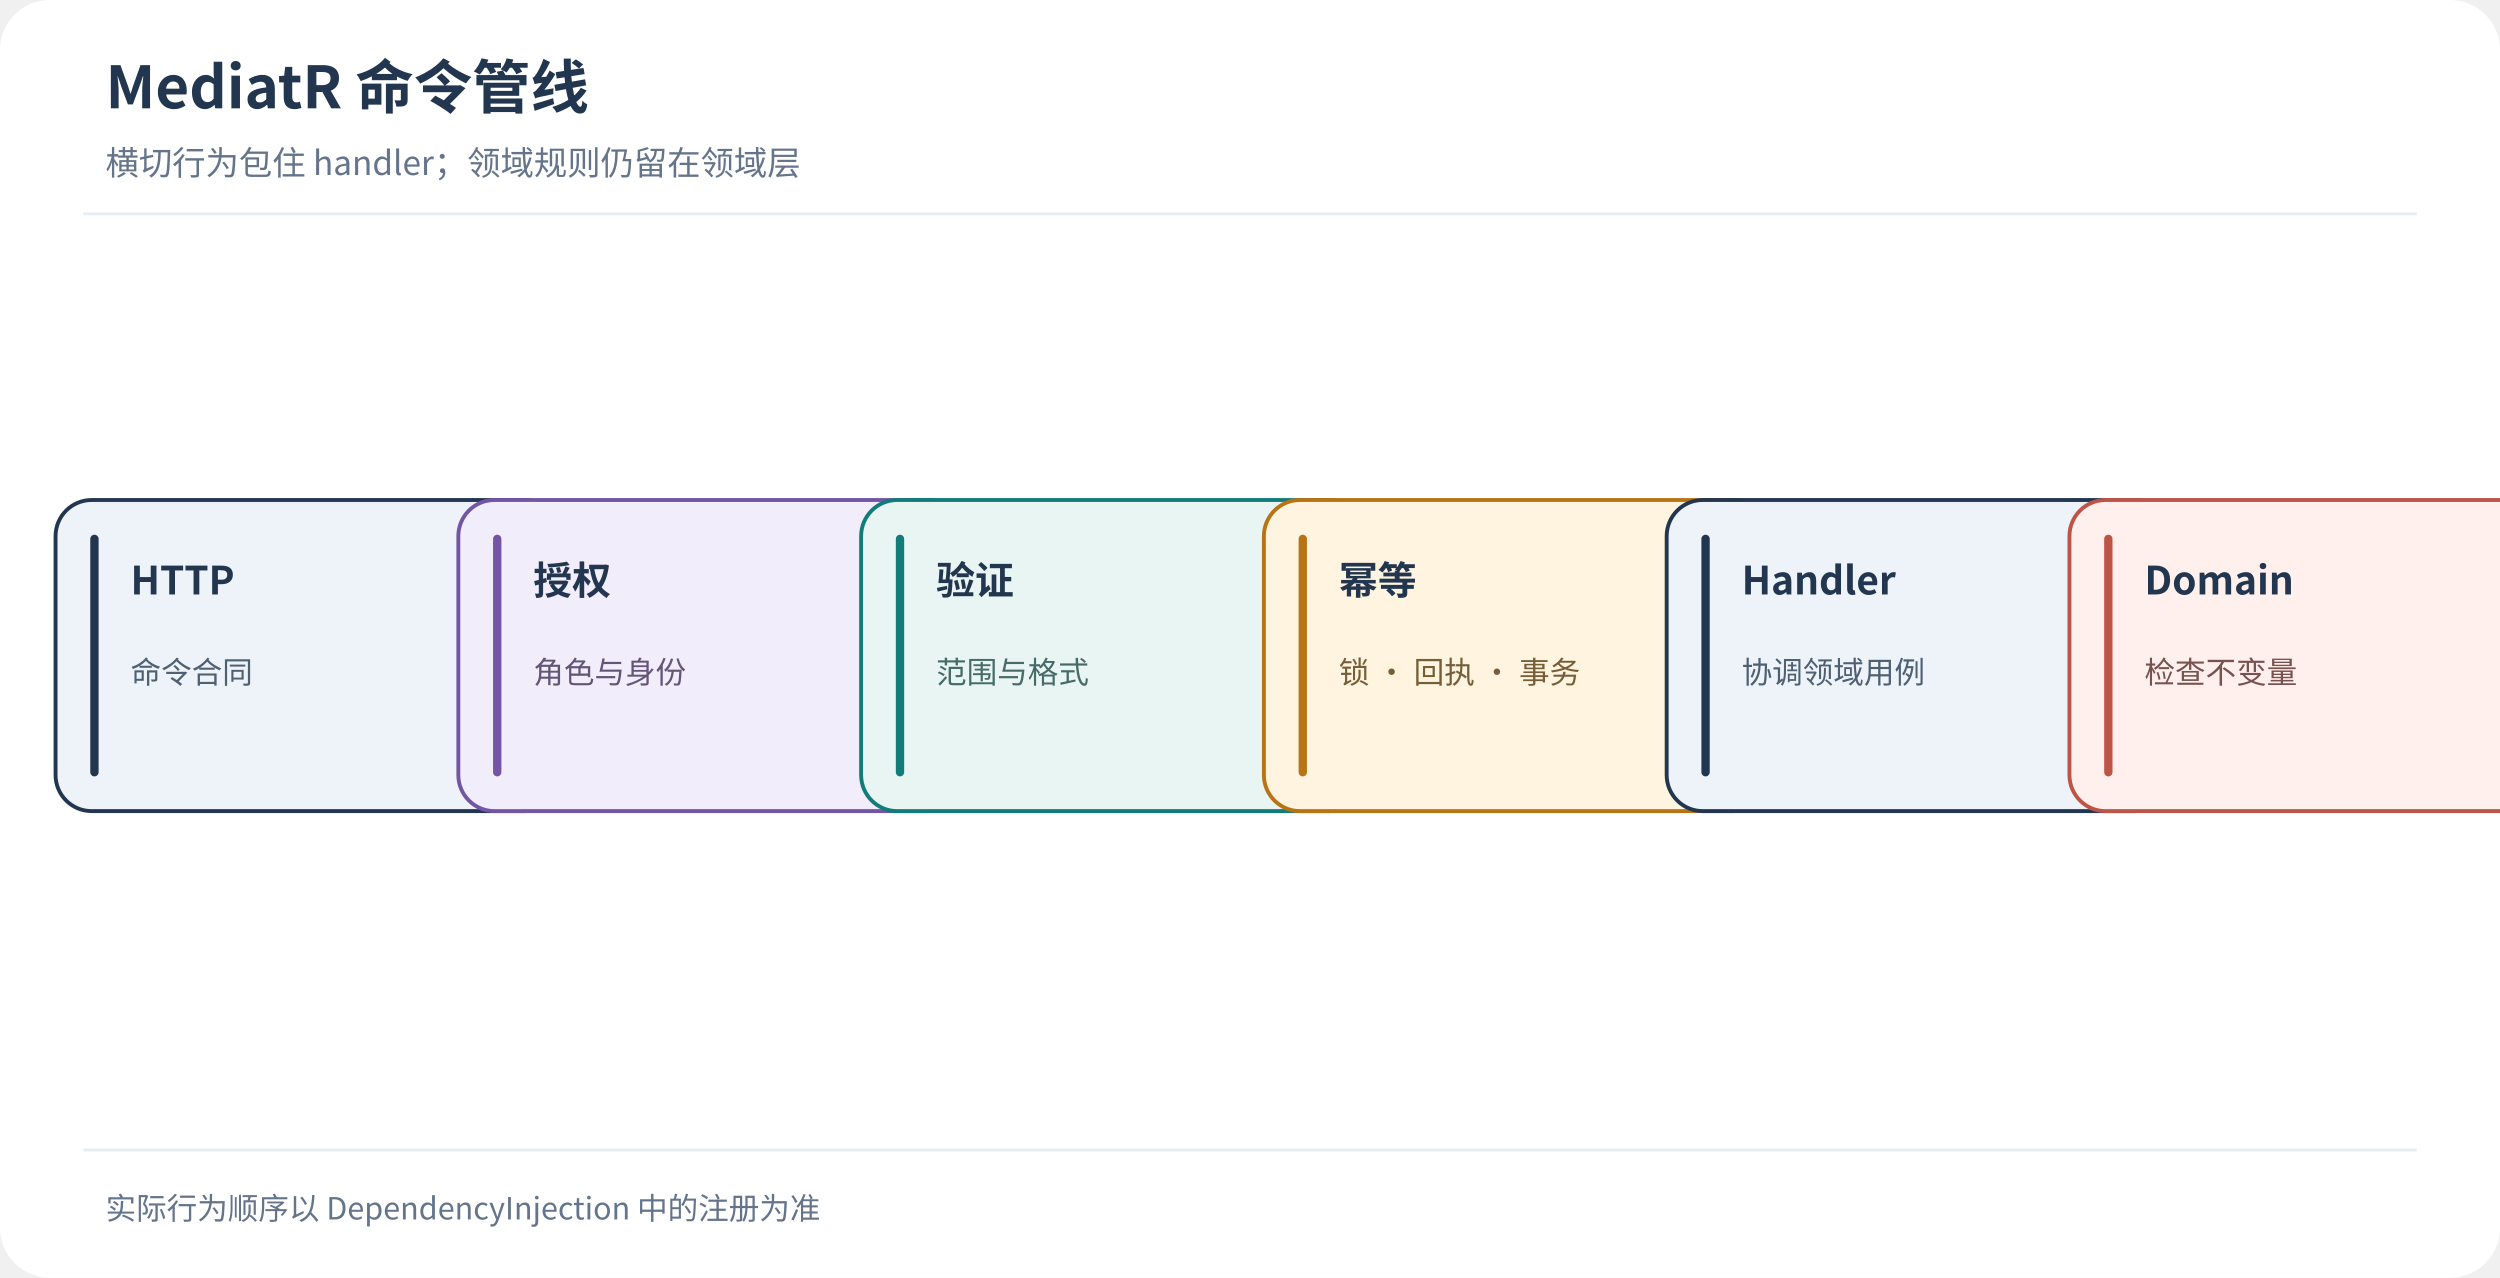
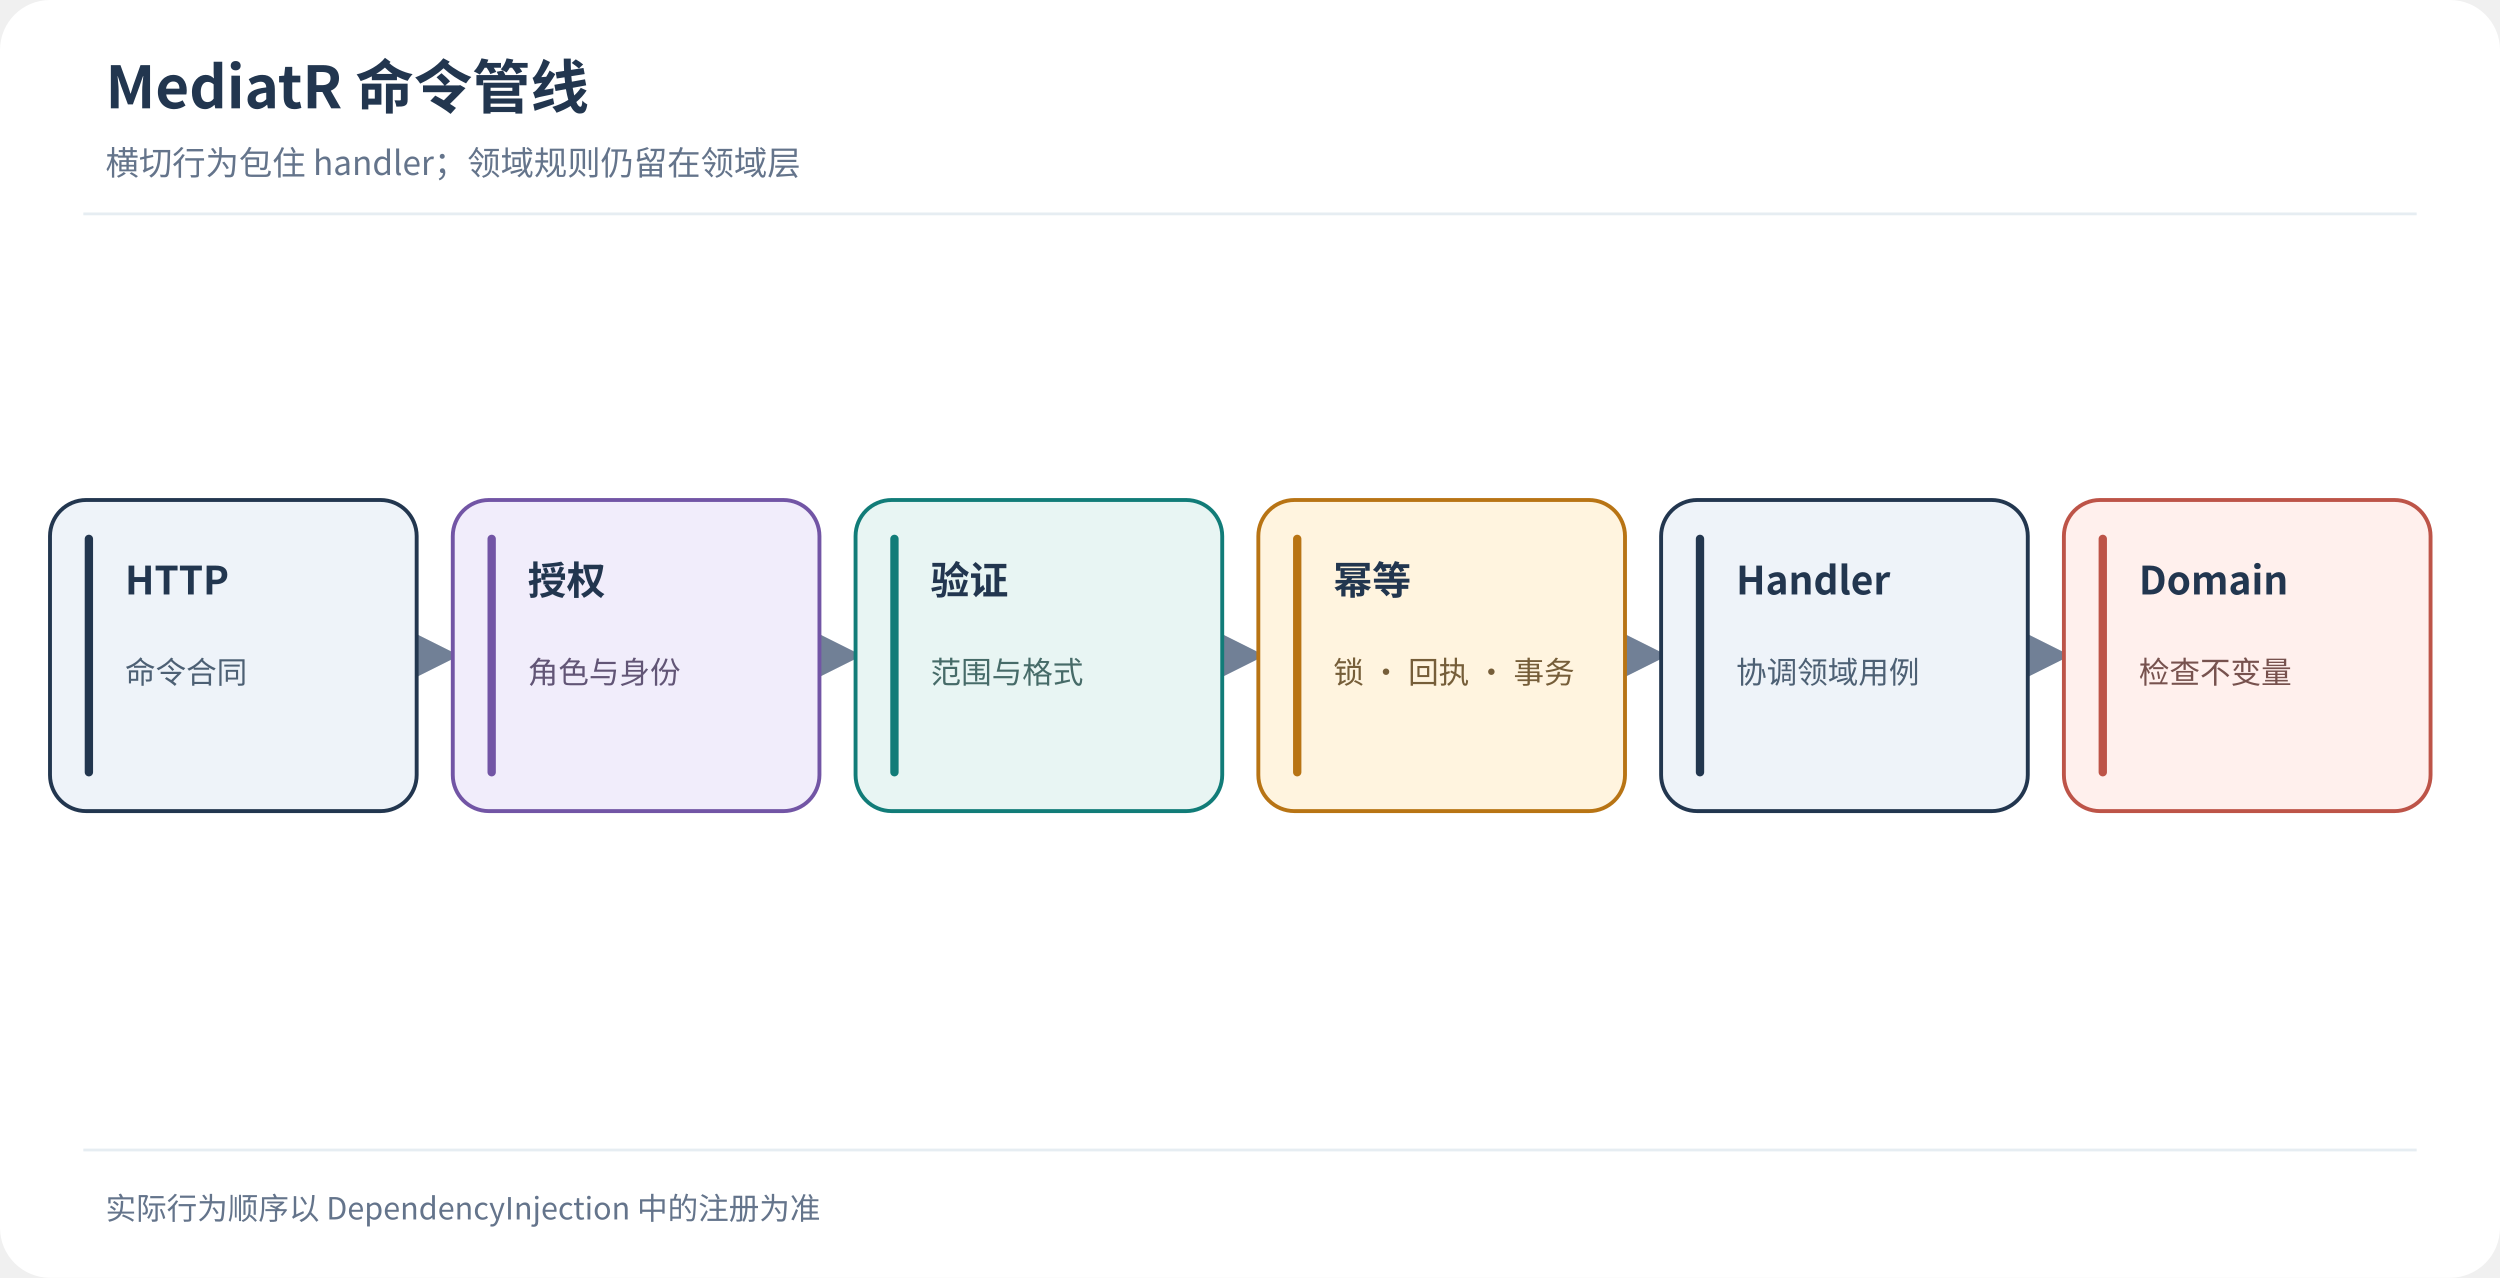
<svg xmlns="http://www.w3.org/2000/svg" width="900" height="460" viewBox="0 0 900 460">
  <rect width="100%" height="100%" rx="18" fill="#ffffff" />
  <path d="M 30 77 H 870" stroke="#e6edf2" stroke-width="1" />
  <text x="38" y="39" font-family="Microsoft YaHei, Noto Sans CJK SC, sans-serif" font-size="21px" font-weight="700" fill="#22364f">MediatR 命令管线</text>
  <text x="38" y="63" font-family="Microsoft YaHei, Noto Sans CJK SC, sans-serif" font-size="12px" font-weight="400" fill="#64748b">横切行为包住 handler；领域规则仍留在领域层</text>
  <defs>
    <marker id="arrow" viewBox="0 0 10 10" refX="8.5" refY="5" markerWidth="8" markerHeight="8" orient="auto-start-reverse">
      <path d="M 0 0 L 10 5 L 0 10 z" fill="#718096" />
    </marker>
  </defs>
-   <path d="M 202 236.0 C 244 236.0, 123 236.0, 165 236.0" fill="none" stroke="#718096" stroke-width="2" marker-end="url(#arrow)" />
-   <path d="M 347 236.0 C 389 236.0, 268 236.0, 310 236.0" fill="none" stroke="#718096" stroke-width="2" marker-end="url(#arrow)" />
-   <path d="M 492 236.0 C 534 236.0, 413 236.0, 455 236.0" fill="none" stroke="#718096" stroke-width="2" marker-end="url(#arrow)" />
-   <path d="M 637 236.0 C 679 236.0, 558 236.0, 600 236.0" fill="none" stroke="#718096" stroke-width="2" marker-end="url(#arrow)" />
-   <path d="M 782 236.0 C 824 236.0, 703 236.0, 745 236.0" fill="none" stroke="#718096" stroke-width="2" marker-end="url(#arrow)" />
-   <rect x="20" y="180" width="182" height="112" rx="13" fill="#eef3f9" stroke="#22364f" stroke-width="1.4" />
-   <path d="M 34 194 V 278" stroke="#22364f" stroke-width="3" stroke-linecap="round" />
-   <text x="47" y="214" font-family="Microsoft YaHei, Noto Sans CJK SC, sans-serif" font-size="14px" font-weight="700" fill="#22364f">HTTP</text>
-   <text x="47" y="246" font-family="Microsoft YaHei, Noto Sans CJK SC, sans-serif" font-size="11px" font-weight="400" fill="#4d6074">命令合同</text>
-   <rect x="165" y="180" width="182" height="112" rx="13" fill="#f1edfb" stroke="#7255a5" stroke-width="1.4" />
-   <path d="M 179 194 V 278" stroke="#7255a5" stroke-width="3" stroke-linecap="round" />
-   <text x="192" y="214" font-family="Microsoft YaHei, Noto Sans CJK SC, sans-serif" font-size="14px" font-weight="700" fill="#22364f">授权</text>
-   <text x="192" y="246" font-family="Microsoft YaHei, Noto Sans CJK SC, sans-serif" font-size="11px" font-weight="400" fill="#625576">角色与身份</text>
-   <rect x="310" y="180" width="182" height="112" rx="13" fill="#e8f5f3" stroke="#117c78" stroke-width="1.4" />
-   <path d="M 324 194 V 278" stroke="#117c78" stroke-width="3" stroke-linecap="round" />
-   <text x="337" y="214" font-family="Microsoft YaHei, Noto Sans CJK SC, sans-serif" font-size="14px" font-weight="700" fill="#22364f">验证</text>
-   <text x="337" y="246" font-family="Microsoft YaHei, Noto Sans CJK SC, sans-serif" font-size="11px" font-weight="400" fill="#466b68">范围与格式</text>
-   <rect x="455" y="180" width="182" height="112" rx="13" fill="#fff4df" stroke="#b87414" stroke-width="1.4" />
-   <path d="M 469 194 V 278" stroke="#b87414" stroke-width="3" stroke-linecap="round" />
-   <text x="482" y="214" font-family="Microsoft YaHei, Noto Sans CJK SC, sans-serif" font-size="14px" font-weight="700" fill="#22364f">幂等</text>
-   <text x="482" y="246" font-family="Microsoft YaHei, Noto Sans CJK SC, sans-serif" font-size="11px" font-weight="400" fill="#765e39">锁 · 回执 · 事务</text>
-   <rect x="600" y="180" width="182" height="112" rx="13" fill="#eef3f9" stroke="#22364f" stroke-width="1.4" />
-   <path d="M 614 194 V 278" stroke="#22364f" stroke-width="3" stroke-linecap="round" />
-   <text x="627" y="214" font-family="Microsoft YaHei, Noto Sans CJK SC, sans-serif" font-size="14px" font-weight="700" fill="#22364f">Handler</text>
-   <text x="627" y="246" font-family="Microsoft YaHei, Noto Sans CJK SC, sans-serif" font-size="11px" font-weight="400" fill="#4d6074">协调领域用例</text>
-   <rect x="745" y="180" width="182" height="112" rx="13" fill="#fff0ed" stroke="#bd5448" stroke-width="1.4" />
-   <path d="M 759 194 V 278" stroke="#bd5448" stroke-width="3" stroke-linecap="round" />
-   <text x="772" y="214" font-family="Microsoft YaHei, Noto Sans CJK SC, sans-serif" font-size="14px" font-weight="700" fill="#22364f">Domain</text>
-   <text x="772" y="246" font-family="Microsoft YaHei, Noto Sans CJK SC, sans-serif" font-size="11px" font-weight="400" fill="#77524e">检查不变量</text>
+   <path d="M 150 236.0 C 192 236.0, 121 236.0, 163 236.0" fill="none" stroke="#718096" stroke-width="2" marker-end="url(#arrow)" />
+   <path d="M 295 236.0 C 337 236.0, 266 236.0, 308 236.0" fill="none" stroke="#718096" stroke-width="2" marker-end="url(#arrow)" />
+   <path d="M 440 236.0 C 482 236.0, 411 236.0, 453 236.0" fill="none" stroke="#718096" stroke-width="2" marker-end="url(#arrow)" />
+   <path d="M 585 236.0 C 627 236.0, 556 236.0, 598 236.0" fill="none" stroke="#718096" stroke-width="2" marker-end="url(#arrow)" />
+   <path d="M 730 236.0 C 772 236.0, 701 236.0, 743 236.0" fill="none" stroke="#718096" stroke-width="2" marker-end="url(#arrow)" />
+   <rect x="18" y="180" width="132" height="112" rx="13" fill="#eef3f9" stroke="#22364f" stroke-width="1.4" />
+   <path d="M 32 194 V 278" stroke="#22364f" stroke-width="3" stroke-linecap="round" />
+   <text x="45" y="214" font-family="Microsoft YaHei, Noto Sans CJK SC, sans-serif" font-size="14px" font-weight="700" fill="#22364f">HTTP</text>
+   <text x="45" y="246" font-family="Microsoft YaHei, Noto Sans CJK SC, sans-serif" font-size="11px" font-weight="400" fill="#4d6074">命令合同</text>
+   <rect x="163" y="180" width="132" height="112" rx="13" fill="#f1edfb" stroke="#7255a5" stroke-width="1.4" />
+   <path d="M 177 194 V 278" stroke="#7255a5" stroke-width="3" stroke-linecap="round" />
+   <text x="190" y="214" font-family="Microsoft YaHei, Noto Sans CJK SC, sans-serif" font-size="14px" font-weight="700" fill="#22364f">授权</text>
+   <text x="190" y="246" font-family="Microsoft YaHei, Noto Sans CJK SC, sans-serif" font-size="11px" font-weight="400" fill="#625576">角色与身份</text>
+   <rect x="308" y="180" width="132" height="112" rx="13" fill="#e8f5f3" stroke="#117c78" stroke-width="1.4" />
+   <path d="M 322 194 V 278" stroke="#117c78" stroke-width="3" stroke-linecap="round" />
+   <text x="335" y="214" font-family="Microsoft YaHei, Noto Sans CJK SC, sans-serif" font-size="14px" font-weight="700" fill="#22364f">验证</text>
+   <text x="335" y="246" font-family="Microsoft YaHei, Noto Sans CJK SC, sans-serif" font-size="11px" font-weight="400" fill="#466b68">范围与格式</text>
+   <rect x="453" y="180" width="132" height="112" rx="13" fill="#fff4df" stroke="#b87414" stroke-width="1.4" />
+   <path d="M 467 194 V 278" stroke="#b87414" stroke-width="3" stroke-linecap="round" />
+   <text x="480" y="214" font-family="Microsoft YaHei, Noto Sans CJK SC, sans-serif" font-size="14px" font-weight="700" fill="#22364f">幂等</text>
+   <text x="480" y="246" font-family="Microsoft YaHei, Noto Sans CJK SC, sans-serif" font-size="11px" font-weight="400" fill="#765e39">锁 · 回执 · 事务</text>
+   <rect x="598" y="180" width="132" height="112" rx="13" fill="#eef3f9" stroke="#22364f" stroke-width="1.4" />
+   <path d="M 612 194 V 278" stroke="#22364f" stroke-width="3" stroke-linecap="round" />
+   <text x="625" y="214" font-family="Microsoft YaHei, Noto Sans CJK SC, sans-serif" font-size="14px" font-weight="700" fill="#22364f">Handler</text>
+   <text x="625" y="246" font-family="Microsoft YaHei, Noto Sans CJK SC, sans-serif" font-size="11px" font-weight="400" fill="#4d6074">协调领域用例</text>
+   <rect x="743" y="180" width="132" height="112" rx="13" fill="#fff0ed" stroke="#bd5448" stroke-width="1.4" />
+   <path d="M 757 194 V 278" stroke="#bd5448" stroke-width="3" stroke-linecap="round" />
+   <text x="770" y="214" font-family="Microsoft YaHei, Noto Sans CJK SC, sans-serif" font-size="14px" font-weight="700" fill="#22364f">Domain</text>
+   <text x="770" y="246" font-family="Microsoft YaHei, Noto Sans CJK SC, sans-serif" font-size="11px" font-weight="400" fill="#77524e">检查不变量</text>
  <path d="M 30 414 H 870" stroke="#e6edf2" stroke-width="1" />
  <text x="38" y="439" font-family="Microsoft YaHei, Noto Sans CJK SC, sans-serif" font-size="11px" font-weight="400" fill="#64748b">实际行为顺序以 DependencyInjection 中的注册为准</text>
</svg>
